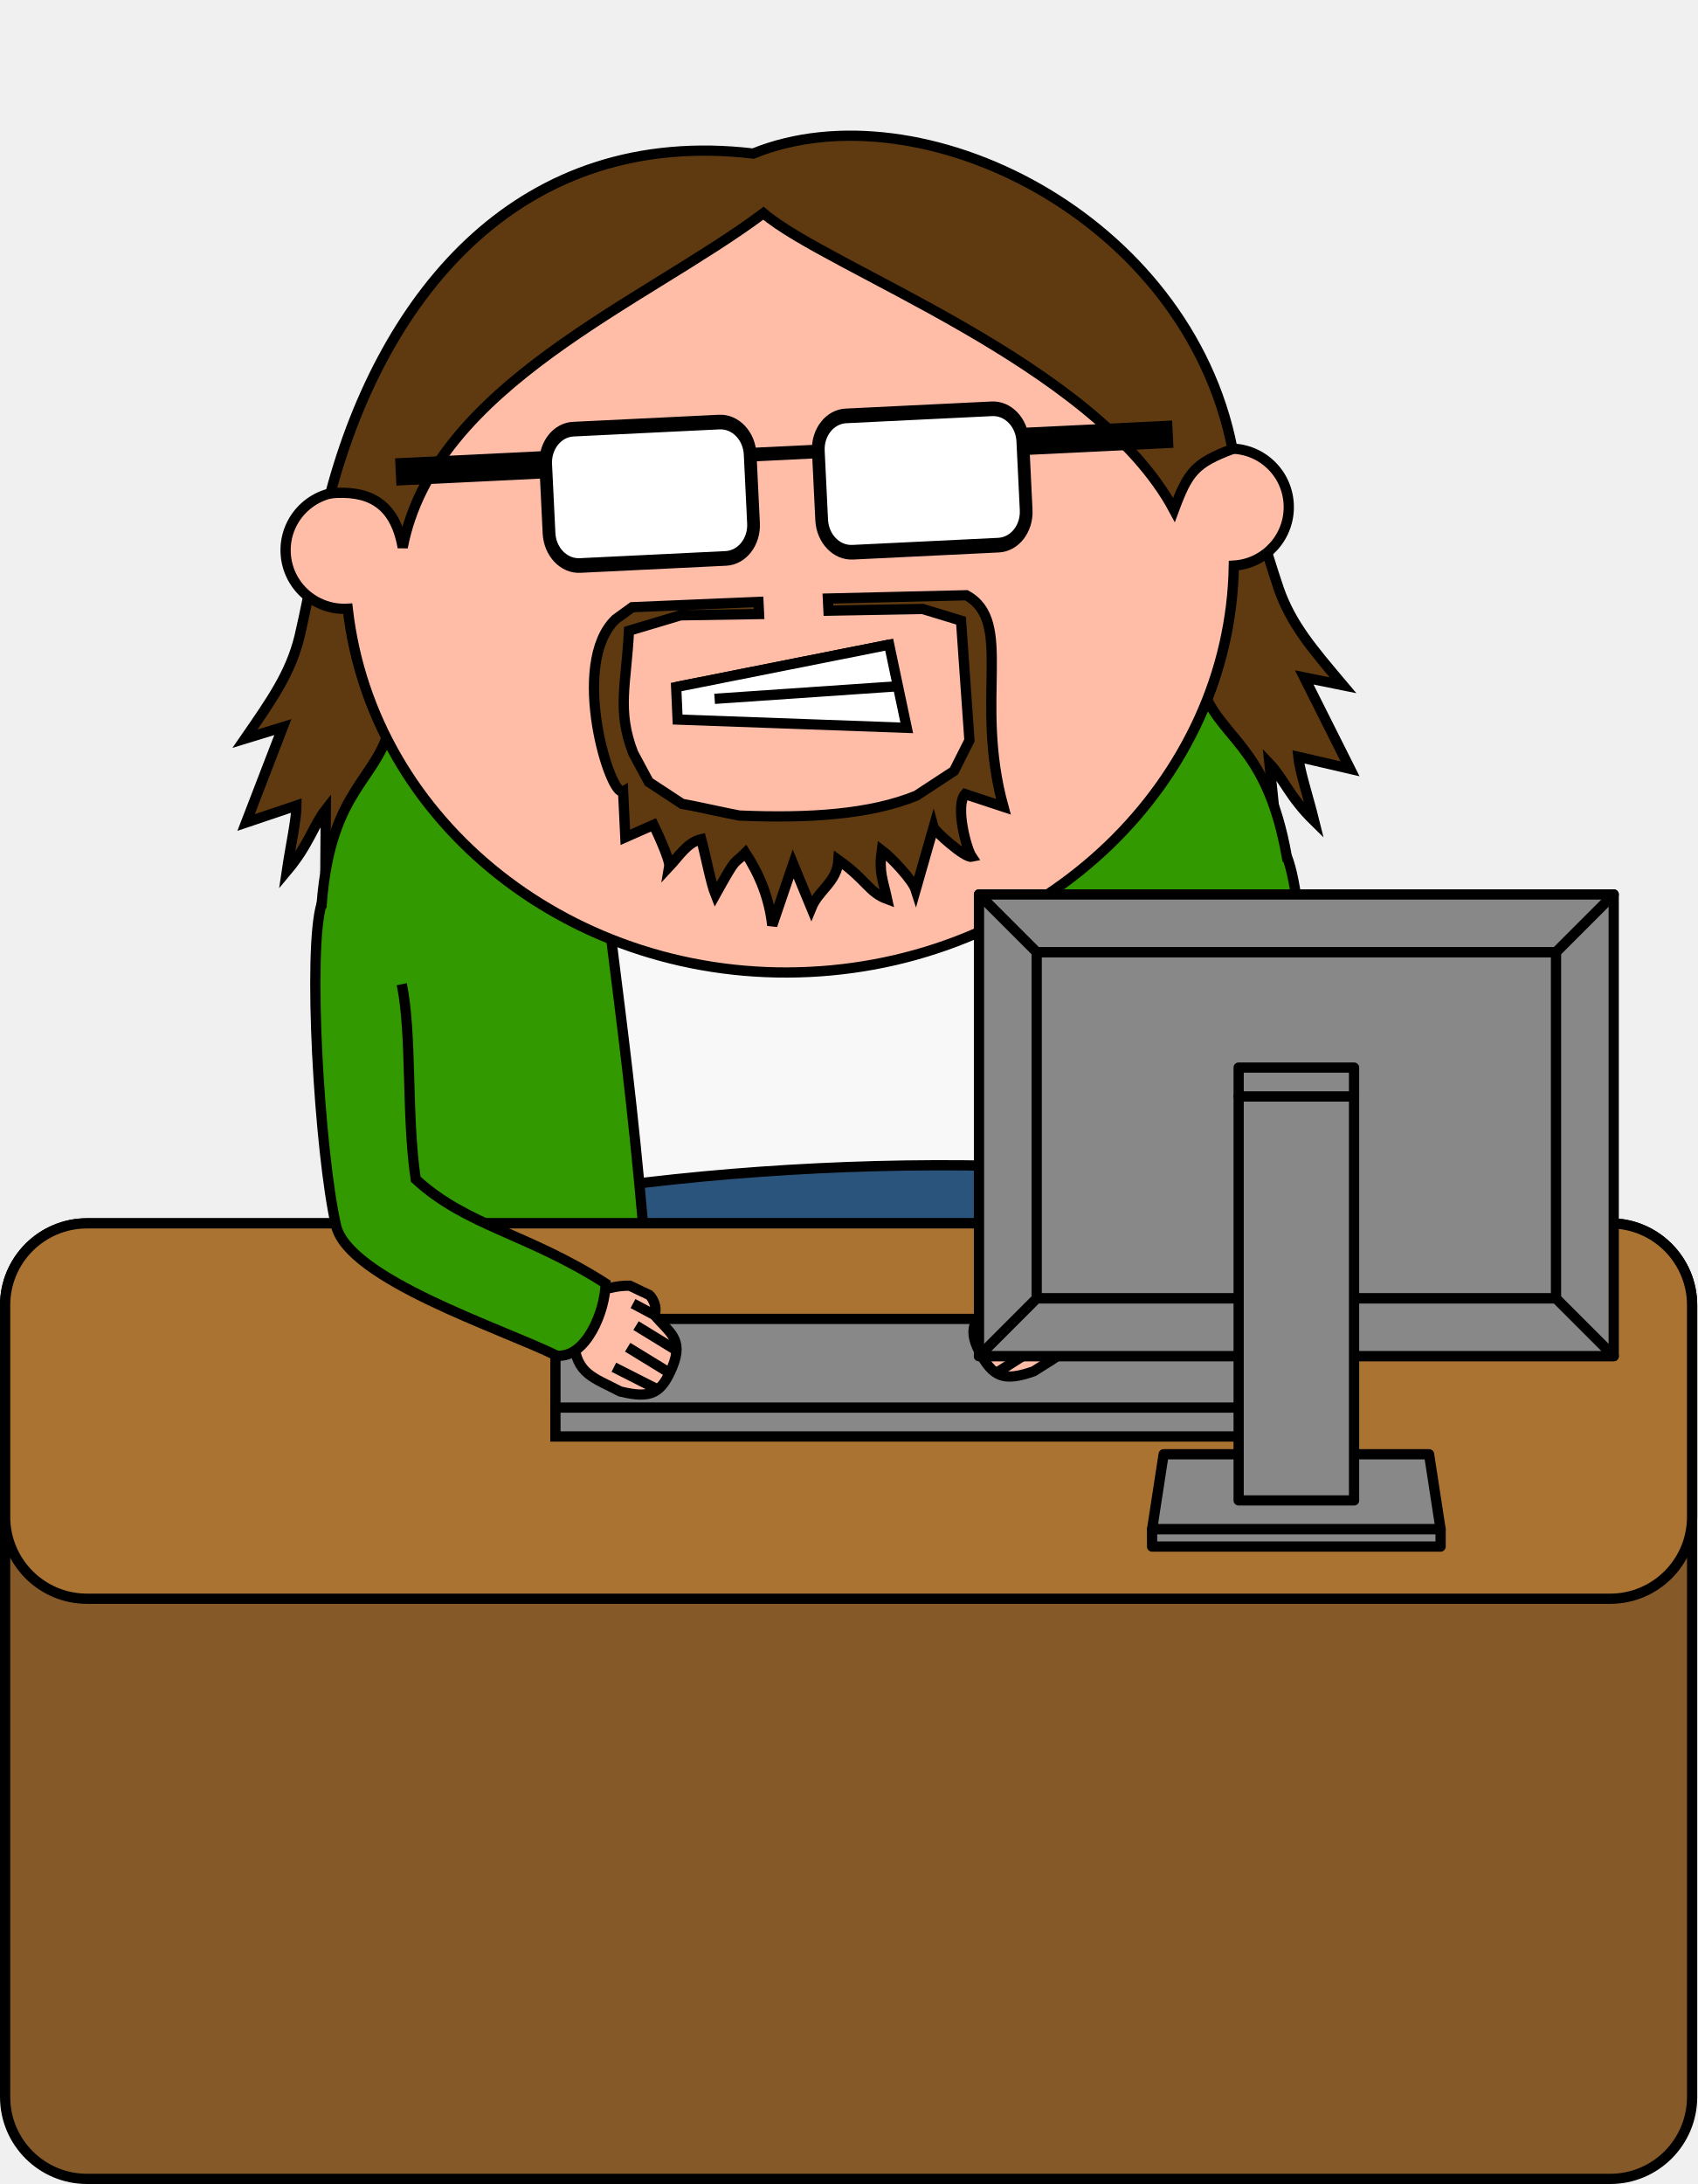
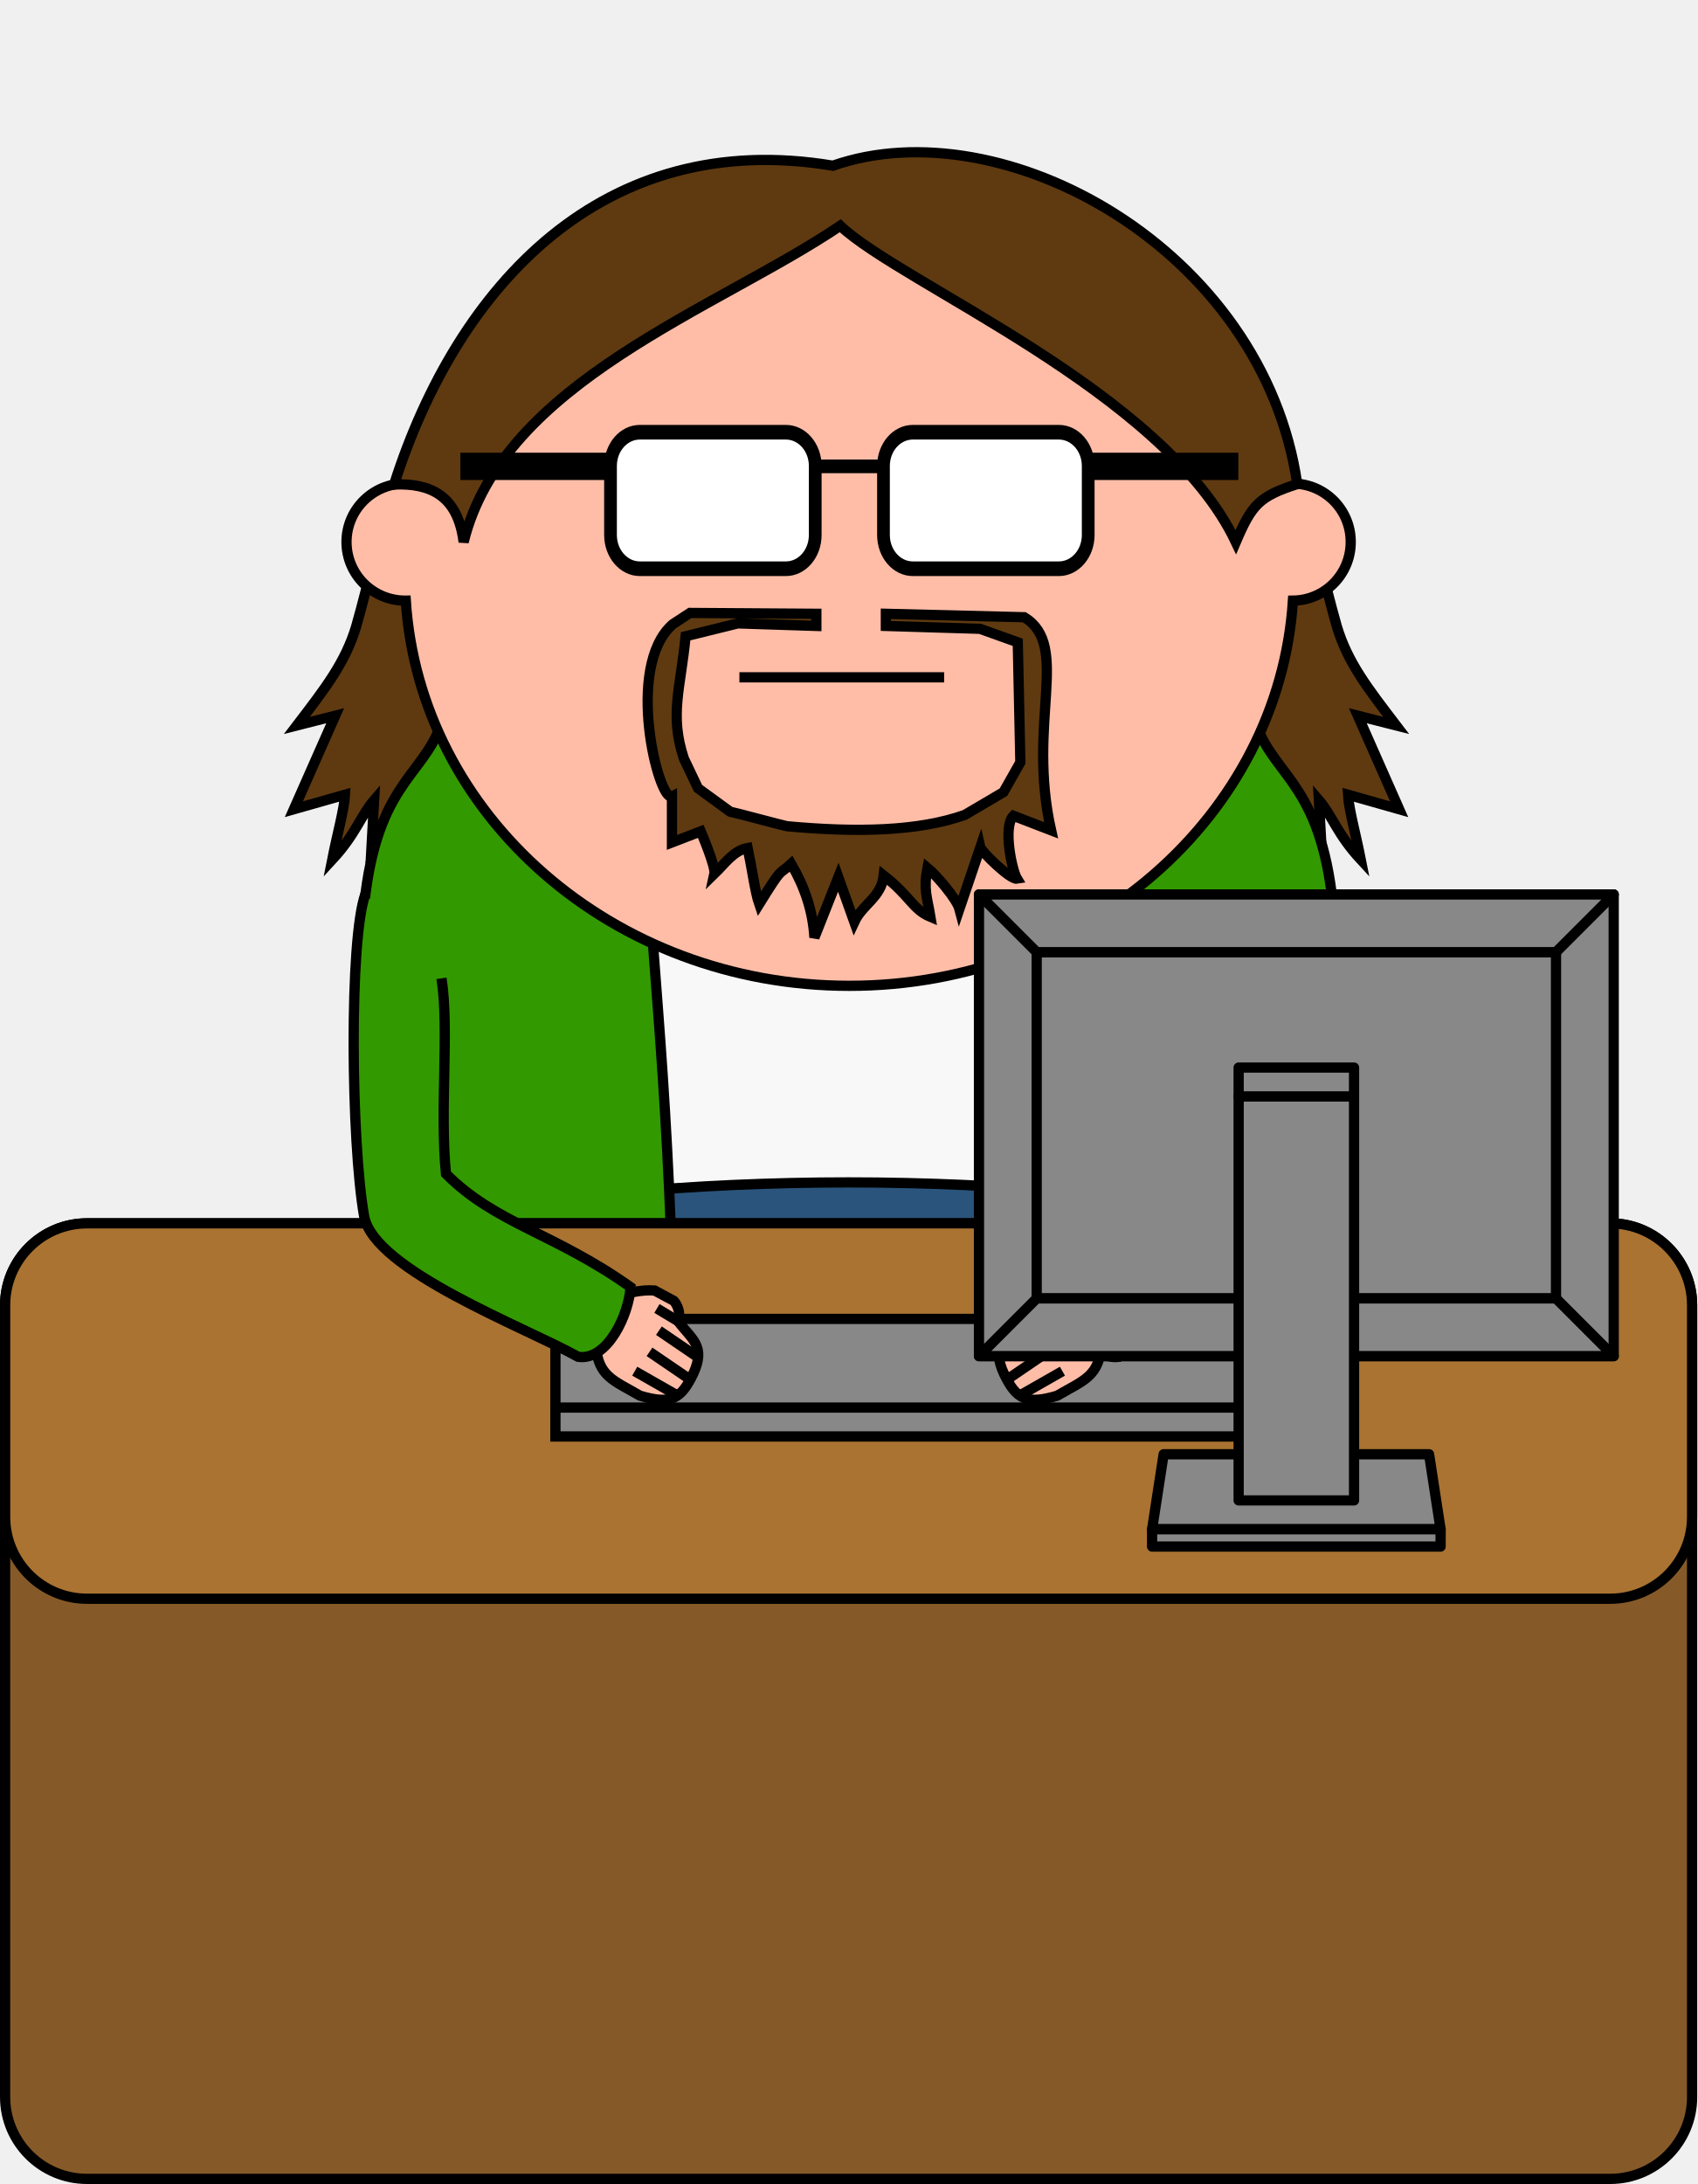
<svg xmlns="http://www.w3.org/2000/svg" width="248.707" height="319.987" id="svg19177" version="1.1">
  <defs id="defs19179" />
-   <g id="layer1" transform="translate(-4505.904,-675.2029)">
-     <g id="g18631" transform="translate(-13426.673,1502.078)">
-       <g transform="matrix(0.9988189,-0.04858833,0.04858833,0.9988189,15524.47,-2611.544)" id="g15108" style="stroke:#000000;stroke-width:1.5;stroke-opacity:1">
-         <path id="path15110" d="m 2485,2125.362 -12,0 c -0.948,3.511 -2.458,6.708 -2,11 17.264,6.44 27,5 28,4 -1,-8 -12,-13 -14,-15 z" style="fill:#333333;fill-opacity:1;stroke:#000000;stroke-width:1.5;stroke-opacity:1" />
-         <path style="fill:#333333;fill-opacity:1;stroke:#000000;stroke-width:1.5;stroke-opacity:1" d="m 2375,2125.362 12,0 c 0.948,3.511 2.458,6.708 2,11 -17.264,6.44 -27,5 -28,4 1,-8 12,-13 14,-15 z" id="path15112" />
-         <path id="path15114" d="m 2368,2061.375 0,15 c -1.993,15.935 0.269,32.721 5,50 5.033,3.258 13.979,1.496 15,0 -2.919,-14.634 -4.146,-25.202 -3.219,-35 l 0.031,0 c 25.047,-5 70.119,-5 90.156,0 l 0.25,0 c 0.927,9.798 -0.3,20.366 -3.219,35 1.021,1.496 9.967,3.258 15,0 4.731,-17.279 6.993,-34.065 5,-50 l 0,-15 -124,0 z" style="fill:#2a547b;fill-opacity:1;stroke:#000000;stroke-width:1.5;stroke-opacity:1" />
-         <path style="fill:#f8f8f8;fill-opacity:1;stroke:#000000;stroke-width:1.5;stroke-opacity:1" d="m 2380.223,1987.469 99.777,0 c 2.316,30.657 20,49.894 15,94.894 -40,-8 -90,-8 -130,0 -5,-45 12.342,-63.452 15.223,-94.894 z" id="path15116" />
-         <path id="path15118" d="m 2370.69,1975.174 2.113,17.09 c 2.057,6.406 -1.626,16.095 0.131,33.17 l -2.369,-3.52 -3.792,8.511 c -0.198,-3.926 -0.315,-7.964 -2.131,-9.624 l -4.688,8.814 0.517,-9.266 c -1.952,2.26 -2.679,4.995 -6.142,8.732 0.729,-3.7 1.772,-7.442 1.877,-9.519 l -7.497,2.127 6.06,-13.704 -5.621,1.427 c 4.203,-5.502 7.122,-9.239 8.707,-14.552 3.973,-14.037 2.995,-17.624 12.834,-19.686 z" style="fill:#5f3a10;fill-opacity:1;stroke:#000000;stroke-width:1.5;stroke-linecap:butt;stroke-linejoin:miter;stroke-opacity:1" />
-         <path style="fill:#5f3a10;fill-opacity:1;stroke:#000000;stroke-width:1.5;stroke-linecap:butt;stroke-linejoin:miter;stroke-opacity:1" d="m 2488.698,1975.174 -2.113,17.09 c -2.057,6.406 1.626,16.095 -0.131,33.17 l 2.369,-3.52 3.792,8.511 c 0.198,-3.926 0.315,-7.964 2.131,-9.624 l 4.688,8.814 -0.517,-9.266 c 1.952,2.26 2.679,4.995 6.142,8.732 -0.729,-3.7 -1.772,-7.442 -1.877,-9.519 l 7.497,2.127 -6.06,-13.704 5.621,1.427 c -4.203,-5.502 -7.122,-9.239 -8.707,-14.552 -3.973,-14.037 -2.995,-17.624 -12.834,-19.686 z" id="path15120" />
-         <path style="fill:#339900;fill-opacity:1;stroke:#000000;stroke-width:1.5;stroke-opacity:1" d="m 2486.781,2005.469 2.531,2.375 c 2.188,8.698 9.299,9.083 11.483,26.236 6.185,49.964 -4.133,52.651 -44.796,50.357 1.462,-37.99 4.011,-46.479 4,-78.969 z" id="path15122" />
-         <path id="path15124" d="m 2373.219,2005.469 -2.531,2.375 c -2.188,8.698 -9.299,9.083 -11.483,26.236 -6.185,49.964 4.133,52.651 44.796,50.357 -1.462,-37.99 -4.011,-46.479 -4,-78.969 z" style="fill:#339900;fill-opacity:1;stroke:#000000;stroke-width:1.5;stroke-opacity:1" />
-         <path id="path15126" transform="translate(-4449.607,3132.656)" d="m 6879.719,-1205.281 c -30.99,0 -56.896,19.975 -63.469,46.75 -0.531,-0.103 -1.065,-0.156 -1.625,-0.156 -4.742,0 -8.594,3.82 -8.594,8.562 0,4.742 3.852,8.594 8.594,8.594 0.032,0 0.062,3e-4 0.094,0 2.046,31.494 30.372,56.437 65,56.437 34.628,0 62.953,-24.944 65,-56.437 4.698,-0.051 8.469,-3.883 8.469,-8.594 0,-4.742 -3.82,-8.562 -8.562,-8.562 -0.487,0 -0.972,0.047 -1.438,0.125 -6.585,-26.76 -32.49,-46.719 -63.469,-46.719 z" style="fill:#ffbda7;fill-opacity:1;stroke:#000000;stroke-width:1.5;stroke-opacity:1" />
-         <path id="path15128" d="m 2412.624,2004.924 31.479,-4.684" style="fill:none;stroke:#000000;stroke-width:1.5;stroke-linecap:butt;stroke-linejoin:miter;stroke-opacity:1" />
-         <path id="path15130" d="m 2363.398,1974.108 c 5.274,-0.214 9.337,1.577 10.193,8.436 5.726,-23.49 37.122,-34.143 55.186,-46.342 8.956,8.503 47.483,24.24 57.969,46.343 2.351,-5.5 3.419,-6.691 9,-8.5 -5.003,-34.453 -43.184,-55.344 -68.047,-46.642 -33.606,-5.615 -54.984,17.504 -64.302,46.705 z" style="fill:#5f3a10;fill-opacity:1;stroke:#000000;stroke-width:1.5;stroke-linecap:butt;stroke-linejoin:miter;stroke-opacity:1" />
-         <g style="stroke:#000000;stroke-width:1.5;stroke-opacity:1" id="g15132" transform="translate(0.1117077,1509.091)">
-           <g id="g15134" transform="matrix(1,0,0,1.150412,3.620944,-65.66926)" style="stroke:#000000;stroke-width:1.399;stroke-opacity:1">
-             <rect rx="4.3" y="454.647" x="2391.379" height="17.385" width="30" id="rect15136" style="fill:#ffffff;fill-opacity:1;stroke:#000000;stroke-width:1.865;stroke-linecap:round;stroke-linejoin:round;stroke-miterlimit:4;stroke-opacity:1;stroke-dasharray:none" ry="4.3" />
-             <rect rx="4.3" style="fill:#ffffff;fill-opacity:1;stroke:#000000;stroke-width:1.865;stroke-linecap:round;stroke-linejoin:round;stroke-miterlimit:4;stroke-opacity:1;stroke-dasharray:none" id="rect15138" width="30" height="17.385" x="2431.379" y="454.647" ry="4.3" />
+   <g id="layer1" transform="translate(-3265.904,-675.2029)">
+     <g id="g18358" transform="translate(-13489.142,1502.078)">
+       <g style="stroke:#000000;stroke-width:1.5;stroke-opacity:1" id="g16772-2" transform="translate(14449.397,-2730)">
+         <path style="fill:#333333;fill-opacity:1;stroke:#000000;stroke-width:1.5;stroke-opacity:1" d="m 2485,2125.362 -12,0 c -0.948,3.511 -2.458,6.708 -2,11 17.264,6.44 27,5 28,4 -1,-8 -12,-13 -14,-15 z" id="path16774-8" />
+         <path id="path16776-3" d="m 2375,2125.362 12,0 c 0.948,3.511 2.458,6.708 2,11 -17.264,6.44 -27,5 -28,4 1,-8 12,-13 14,-15 z" style="fill:#333333;fill-opacity:1;stroke:#000000;stroke-width:1.5;stroke-opacity:1" />
+         <path style="fill:#2a547b;fill-opacity:1;stroke:#000000;stroke-width:1.5;stroke-opacity:1" d="m 2368,2061.375 0,15 c -1.993,15.935 0.269,32.721 5,50 5.033,3.258 13.979,1.496 15,0 -2.919,-14.634 -4.146,-25.202 -3.219,-35 l 0.031,0 c 25.047,-5 70.119,-5 90.156,0 l 0.25,0 c 0.927,9.798 -0.3,20.366 -3.219,35 1.021,1.496 9.967,3.258 15,0 4.731,-17.279 6.993,-34.065 5,-50 l 0,-15 -124,0 z" id="path16778-7" />
+         <path id="path16780-0" d="m 2380.223,1987.469 99.777,0 c 2.316,30.657 20,49.894 15,94.894 -40,-8 -90,-8 -130,0 -5,-45 12.342,-63.452 15.223,-94.894 z" style="fill:#f8f8f8;fill-opacity:1;stroke:#000000;stroke-width:1.5;stroke-opacity:1" />
+         <path style="fill:#5f3a10;fill-opacity:1;stroke:#000000;stroke-width:1.5;stroke-linecap:butt;stroke-linejoin:miter;stroke-opacity:1" d="m 2370.69,1975.174 2.113,17.09 c 2.057,6.406 -1.626,16.095 0.131,33.17 l -2.369,-3.52 -3.792,8.511 c -0.198,-3.926 -0.315,-7.964 -2.131,-9.624 l -4.688,8.814 0.517,-9.266 c -1.952,2.26 -2.679,4.995 -6.142,8.732 0.729,-3.7 1.772,-7.442 1.877,-9.519 l -7.497,2.127 6.06,-13.704 -5.621,1.427 c 4.203,-5.502 7.122,-9.239 8.707,-14.552 3.973,-14.037 2.995,-17.624 12.834,-19.686 z" id="path16782-8" />
+         <path id="path16784-0" d="m 2488.698,1975.174 -2.113,17.09 c -2.057,6.406 1.626,16.095 -0.131,33.17 l 2.369,-3.52 3.792,8.511 c 0.198,-3.926 0.315,-7.964 2.131,-9.624 l 4.688,8.814 -0.517,-9.266 c 1.952,2.26 2.679,4.995 6.142,8.732 -0.729,-3.7 -1.772,-7.442 -1.877,-9.519 l 7.497,2.127 -6.06,-13.704 5.621,1.427 c -4.203,-5.502 -7.122,-9.239 -8.707,-14.552 -3.973,-14.037 -2.995,-17.624 -12.834,-19.686 z" style="fill:#5f3a10;fill-opacity:1;stroke:#000000;stroke-width:1.5;stroke-linecap:butt;stroke-linejoin:miter;stroke-opacity:1" />
+         <path id="path16786-0" d="m 2486.781,2005.469 2.531,2.375 c 2.188,8.698 9.299,9.083 11.483,26.236 6.185,49.964 -4.133,52.651 -44.796,50.357 1.462,-37.99 4.011,-46.479 4,-78.969 z" style="fill:#339900;fill-opacity:1;stroke:#000000;stroke-width:1.5;stroke-opacity:1" />
+         <path style="fill:#339900;fill-opacity:1;stroke:#000000;stroke-width:1.5;stroke-opacity:1" d="m 2373.219,2005.469 -2.531,2.375 c -2.188,8.698 -9.299,9.083 -11.483,26.236 -6.185,49.964 4.133,52.651 44.796,50.357 -1.462,-37.99 -4.011,-46.479 -4,-78.969 z" id="path16788-5" />
+         <path style="fill:#ffbda7;fill-opacity:1;stroke:#000000;stroke-width:1.5;stroke-opacity:1" d="m 6879.719,-1205.281 c -30.99,0 -56.896,19.975 -63.469,46.75 -0.531,-0.103 -1.065,-0.156 -1.625,-0.156 -4.742,0 -8.594,3.82 -8.594,8.562 0,4.742 3.852,8.594 8.594,8.594 0.032,0 0.062,3e-4 0.094,0 2.046,31.494 30.372,56.437 65,56.437 34.628,0 62.953,-24.944 65,-56.437 4.698,-0.051 8.469,-3.883 8.469,-8.594 0,-4.742 -3.82,-8.562 -8.562,-8.562 -0.487,0 -0.972,0.047 -1.438,0.125 -6.585,-26.76 -32.49,-46.719 -63.469,-46.719 z" transform="translate(-4449.607,3132.656)" id="path16790-5" />
+         <path style="fill:none;stroke:#000000;stroke-width:1.5;stroke-linecap:butt;stroke-linejoin:miter;stroke-opacity:1" d="m 2414,2002.362 30,0" id="path16792-3" />
+         <path style="fill:#5f3a10;fill-opacity:1;stroke:#000000;stroke-width:1.5;stroke-linecap:butt;stroke-linejoin:miter;stroke-opacity:1" d="m 2363.398,1974.108 c 5.274,-0.214 9.337,1.577 10.193,8.436 5.726,-23.49 37.122,-34.143 55.186,-46.342 8.956,8.503 47.483,24.24 57.969,46.343 2.351,-5.5 3.419,-6.691 9,-8.5 -5.003,-34.453 -43.184,-55.344 -68.047,-46.642 -33.606,-5.615 -54.984,17.504 -64.302,46.705 z" id="path16794-6" />
+         <g transform="translate(0.1117077,1509.091)" id="g16796-1" style="stroke:#000000;stroke-width:1.5;stroke-opacity:1">
+           <g style="stroke:#000000;stroke-width:1.399;stroke-opacity:1" transform="matrix(1,0,0,1.150412,3.620944,-65.66926)" id="g16798-5">
+             <rect ry="4.3" style="fill:#ffffff;fill-opacity:1;stroke:#000000;stroke-width:1.865;stroke-linecap:round;stroke-linejoin:round;stroke-miterlimit:4;stroke-opacity:1;stroke-dasharray:none" id="rect16800-0" width="30" height="17.385" x="2391.379" y="454.647" rx="4.3" />
+             <rect ry="4.3" y="454.647" x="2431.379" height="17.385" width="30" id="rect16802-0" style="fill:#ffffff;fill-opacity:1;stroke:#000000;stroke-width:1.865;stroke-linecap:round;stroke-linejoin:round;stroke-miterlimit:4;stroke-opacity:1;stroke-dasharray:none" rx="4.3" />
          </g>
-           <path style="fill:none;stroke:#000000;stroke-width:4;stroke-linecap:butt;stroke-linejoin:miter;stroke-miterlimit:4;stroke-opacity:1;stroke-dasharray:none" d="m 2373,462.362 22,0" id="path15140" />
-           <path id="path15142" d="m 2425,462.362 10,0" style="fill:none;stroke:#000000;stroke-width:2;stroke-linecap:butt;stroke-linejoin:miter;stroke-opacity:1" />
-           <path id="path15144" d="m 2465,462.362 22,0" style="fill:none;stroke:#000000;stroke-width:4;stroke-linecap:butt;stroke-linejoin:miter;stroke-miterlimit:4;stroke-opacity:1;stroke-dasharray:none" />
+           <path id="path16804-8" d="m 2373,462.362 22,0" style="fill:none;stroke:#000000;stroke-width:4;stroke-linecap:butt;stroke-linejoin:miter;stroke-miterlimit:4;stroke-opacity:1;stroke-dasharray:none" />
+           <path style="fill:none;stroke:#000000;stroke-width:2;stroke-linecap:butt;stroke-linejoin:miter;stroke-opacity:1" d="m 2425,462.362 10,0" id="path16806-5" />
+           <path style="fill:none;stroke:#000000;stroke-width:4;stroke-linecap:butt;stroke-linejoin:miter;stroke-miterlimit:4;stroke-opacity:1;stroke-dasharray:none" d="m 2465,462.362 22,0" id="path16808-6" />
        </g>
-         <path style="fill:#5f3a10;fill-opacity:1;stroke:#000000;stroke-width:1.5;stroke-linecap:butt;stroke-linejoin:miter;stroke-opacity:1" d="m 2406.762,1992.928 -2.525,1.65 c -7.147,6.234 -2.019,26.177 -0.122,25.226 l 0,6.75 4.219,-1.625 c 0,0 2.229,5.194 2,6.219 1.522,-1.474 2.803,-3.408 4.875,-3.781 0.587,2.752 1.1,6.527 1.688,8.219 3.568,-5.744 2.705,-4.073 4.688,-5.906 2,3.434 3.172,6.936 3.406,10.812 l 3.5,-8.844 2.344,6.562 c 1.21,-2.615 3.963,-3.604 4.312,-6.812 3.969,3.116 4.232,4.959 6.844,6.062 -0.48,-2.922 -1.045,-3.966 -0.437,-7.188 1.263,1.034 4.292,4.538 4.687,6.031 l 3.063,-9.031 c 0.132,0.574 4.362,4.768 5.375,4.594 -0.728,-1.186 -2.097,-7.593 -0.531,-9.219 l 5.522,2.125 c -3.565,-15.974 2.905,-27.025 -3.923,-31.214 l -20.287,-0.505 0,1.781 13.805,0.421 5.525,1.979 0.379,17.582 -2.474,4.37 -5.672,3.336 c -6.818,2.421 -15.886,2.593 -26.062,1.656 -0.964,-0.199 -7.253,-1.913 -8.312,-2.125 l -4.712,-3.434 -2.071,-4.343 c -2.135,-6.416 -0.495,-10.23 0.253,-17.927 l 7.65,-1.889 11.506,0.373 0,-1.781 z" id="path15146" />
-         <path style="fill:#ffffff;fill-opacity:1;stroke:#000000;stroke-width:1.5;stroke-linecap:butt;stroke-linejoin:miter;stroke-opacity:1" d="m 2412.624,2004.924 31.479,-4.684 1.98,12.294 -33.478,-2.842 z" id="path14346-4" />
-         <path style="fill:none;stroke:#000000;stroke-width:1.5;stroke-linecap:butt;stroke-linejoin:miter;stroke-opacity:1" d="m 2418.17,2006.922 26.923,-0.535" id="path16161-3" />
+         <path id="path16810-2" d="m 2406.762,1992.928 -2.525,1.65 c -7.147,6.234 -2.019,26.177 -0.122,25.226 l 0,6.75 4.219,-1.625 c 0,0 2.229,5.194 2,6.219 1.522,-1.474 2.803,-3.408 4.875,-3.781 0.587,2.752 1.1,6.527 1.688,8.219 3.568,-5.744 2.705,-4.073 4.688,-5.906 2,3.434 3.172,6.936 3.406,10.812 l 3.5,-8.844 2.344,6.562 c 1.21,-2.615 3.963,-3.604 4.312,-6.812 3.969,3.116 4.232,4.959 6.844,6.062 -0.48,-2.922 -1.045,-3.966 -0.437,-7.188 1.263,1.034 4.292,4.538 4.687,6.031 l 3.063,-9.031 c 0.132,0.574 4.362,4.768 5.375,4.594 -0.728,-1.186 -2.097,-7.593 -0.531,-9.219 l 5.522,2.125 c -3.565,-15.974 2.905,-27.025 -3.923,-31.214 l -20.287,-0.505 0,1.781 13.805,0.421 5.525,1.979 0.379,17.582 -2.474,4.37 -5.672,3.336 c -6.818,2.421 -15.886,2.593 -26.062,1.656 -0.964,-0.199 -7.253,-1.913 -8.312,-2.125 l -4.712,-3.434 -2.071,-4.343 c -2.135,-6.416 -0.495,-10.23 0.253,-17.927 l 7.65,-1.889 11.506,0.373 0,-1.781 z" style="fill:#5f3a10;fill-opacity:1;stroke:#000000;stroke-width:1.5;stroke-linecap:butt;stroke-linejoin:miter;stroke-opacity:1" />
      </g>
-       <g id="g15148" transform="translate(1647.531,0)">
-         <rect style="fill:#865a28;fill-opacity:1;stroke:#000000;stroke-width:1.5;stroke-linecap:round;stroke-linejoin:round;stroke-miterlimit:4;stroke-opacity:1;stroke-dasharray:none" id="rect15150" width="247.207" height="140" x="16285.796" y="-647.638" rx="12" ry="12" />
-         <rect rx="12" y="-647.638" x="16285.796" height="55" width="247.207" id="rect15152" style="fill:#aa7332;fill-opacity:1;stroke:#000000;stroke-width:1.5;stroke-linecap:round;stroke-linejoin:round;stroke-miterlimit:4;stroke-opacity:1;stroke-dasharray:none" ry="12" />
-         <g transform="translate(6425.003,-186)" id="g15154">
-           <g transform="matrix(0.845558,0,0,0.845558,10021.763,-3112.834)" style="fill:#666666;fill-opacity:1;stroke:#000000;stroke-width:1.774;stroke-opacity:1" id="g15156">
-             <rect style="fill:#888888;fill-opacity:1;stroke:#000000;stroke-width:1.774;stroke-opacity:1" id="rect15158" width="130" height="20.365" x="-95" y="3151.997" />
-             <rect y="3167.362" x="-95" height="5" width="130" id="rect15160" style="fill:#888888;fill-opacity:1;stroke:#000000;stroke-width:1.774;stroke-opacity:1" />
+       <g transform="translate(770,0)" id="g14231">
+         <rect ry="12" rx="12" y="-647.638" x="15985.796" height="140" width="247.207" id="rect16812-8" style="fill:#865a28;fill-opacity:1;stroke:#000000;stroke-width:1.5;stroke-linecap:round;stroke-linejoin:round;stroke-miterlimit:4;stroke-opacity:1;stroke-dasharray:none" />
+         <rect ry="12" style="fill:#aa7332;fill-opacity:1;stroke:#000000;stroke-width:1.5;stroke-linecap:round;stroke-linejoin:round;stroke-miterlimit:4;stroke-opacity:1;stroke-dasharray:none" id="rect16814-7" width="247.207" height="55" x="15985.796" y="-647.638" rx="12" />
+         <g id="g16816-3" transform="translate(6125.003,-186)">
+           <g id="g16818-1" style="fill:#666666;fill-opacity:1;stroke:#000000;stroke-width:1.774;stroke-opacity:1" transform="matrix(0.845558,0,0,0.845558,10021.763,-3112.834)">
+             <rect y="3151.997" x="-95" height="20.365" width="130" id="rect16820-8" style="fill:#888888;fill-opacity:1;stroke:#000000;stroke-width:1.774;stroke-opacity:1" />
+             <rect style="fill:#888888;fill-opacity:1;stroke:#000000;stroke-width:1.774;stroke-opacity:1" id="rect16822-7" width="130" height="5" x="-95" y="3167.362" />
          </g>
        </g>
      </g>
-       <g style="stroke:#000000;stroke-width:1.827;stroke-opacity:1" id="g15162" transform="matrix(0.4699244,-0.6730193,0.6730193,0.4699244,16951.372,517.4796)">
-         <path id="path15164" d="m 1889.869,257.761 -0.442,5.808 c -4.442,3.775 -3.214,6.5 -2.512,11.89 2.084,5.413 4.011,6.158 8.899,5.132 5.347,-1.223 4.682,-3.9 5.798,-7.956 1.447,-0.273 2.282,-1.969 2.391,-2.76 l -0.641,-3.839 c -1.264,-1.899 -3.31,-3.68 -5.913,-5.245 l 0,-4.293 z" style="fill:#ffbda7;fill-opacity:1;stroke:#000000;stroke-width:1.827;stroke-linecap:butt;stroke-linejoin:miter;stroke-opacity:1" />
-         <path style="fill:none;stroke:#000000;stroke-width:1.827;stroke-linecap:butt;stroke-linejoin:miter;stroke-opacity:1" d="m 1901.081,268.337 0.569,4.772" id="path15166" />
-         <path id="path15168" d="m 1889.806,272.05 1.238,8.797" style="fill:none;stroke:#000000;stroke-width:1.827;stroke-linecap:butt;stroke-linejoin:miter;stroke-opacity:1" />
-         <path style="fill:none;stroke:#000000;stroke-width:1.827;stroke-linecap:butt;stroke-linejoin:miter;stroke-opacity:1" d="m 1894.148,272.024 0.527,8.781" id="path15170" />
-         <path id="path15172" d="m 1898.163,271.039 0.527,8.781" style="fill:none;stroke:#000000;stroke-width:1.827;stroke-linecap:butt;stroke-linejoin:miter;stroke-opacity:1" />
+       <g transform="matrix(0.5020703,-0.6493916,0.6493916,0.5020703,15722.579,464.6582)" id="g16824-7" style="stroke:#000000;stroke-width:1.827;stroke-opacity:1">
+         <path style="fill:#ffbda7;fill-opacity:1;stroke:#000000;stroke-width:1.827;stroke-linecap:butt;stroke-linejoin:miter;stroke-opacity:1" d="m 1889.869,257.761 -0.442,5.808 c -4.442,3.775 -3.214,6.5 -2.512,11.89 2.084,5.413 4.011,6.158 8.899,5.132 5.347,-1.223 4.682,-3.9 5.798,-7.956 1.447,-0.273 2.282,-1.969 2.391,-2.76 l -0.641,-3.839 c -1.264,-1.899 -3.31,-3.68 -5.913,-5.245 l 0,-4.293 z" id="path16826-4" />
+         <path id="path16828-2" d="m 1901.081,268.337 0.569,4.772" style="fill:none;stroke:#000000;stroke-width:1.827;stroke-linecap:butt;stroke-linejoin:miter;stroke-opacity:1" />
+         <path style="fill:none;stroke:#000000;stroke-width:1.827;stroke-linecap:butt;stroke-linejoin:miter;stroke-opacity:1" d="m 1889.806,272.05 1.238,8.797" id="path16830-2" />
+         <path id="path16832-9" d="m 1894.148,272.024 0.527,8.781" style="fill:none;stroke:#000000;stroke-width:1.827;stroke-linecap:butt;stroke-linejoin:miter;stroke-opacity:1" />
+         <path style="fill:none;stroke:#000000;stroke-width:1.827;stroke-linecap:butt;stroke-linejoin:miter;stroke-opacity:1" d="m 1898.163,271.039 0.527,8.781" id="path16834-4" />
      </g>
-       <path style="fill:#339900;fill-opacity:1;stroke:#000000;stroke-width:1.5" d="m 17979.72,-694.496 c -2.106,6.702 -0.337,36.493 2.094,47.169 1.792,7.873 24.32,15.107 32.339,19.074 4.332,0.419 7.138,-6.626 7.161,-10.576 -11.511,-7.365 -20.267,-8.356 -27.818,-15.268 -1.396,-9.467 -0.52,-21.165 -2.047,-28.575" id="path15174" />
-       <g transform="matrix(-0.5330301,-0.6242298,-0.6242298,0.5330301,19261.789,405.0759)" id="g15176" style="stroke:#000000;stroke-width:1.827;stroke-opacity:1">
-         <path style="fill:#ffbda7;fill-opacity:1;stroke:#000000;stroke-width:1.827;stroke-linecap:butt;stroke-linejoin:miter;stroke-opacity:1" d="m 1889.869,257.761 -0.442,5.808 c -4.442,3.775 -3.214,6.5 -2.512,11.89 2.084,5.413 4.011,6.158 8.899,5.132 5.347,-1.223 4.682,-3.9 5.798,-7.956 1.447,-0.273 2.282,-1.969 2.391,-2.76 l -0.641,-3.839 c -1.264,-1.899 -3.31,-3.68 -5.913,-5.245 l 0,-4.293 z" id="path15178" />
-         <path id="path15180" d="m 1901.081,268.337 0.569,4.772" style="fill:none;stroke:#000000;stroke-width:1.827;stroke-linecap:butt;stroke-linejoin:miter;stroke-opacity:1" />
-         <path style="fill:none;stroke:#000000;stroke-width:1.827;stroke-linecap:butt;stroke-linejoin:miter;stroke-opacity:1" d="m 1889.806,272.05 1.238,8.797" id="path15182" />
-         <path id="path15184" d="m 1894.148,272.024 0.527,8.781" style="fill:none;stroke:#000000;stroke-width:1.827;stroke-linecap:butt;stroke-linejoin:miter;stroke-opacity:1" />
-         <path style="fill:none;stroke:#000000;stroke-width:1.827;stroke-linecap:butt;stroke-linejoin:miter;stroke-opacity:1" d="m 1898.163,271.039 0.527,8.781" id="path15186" />
+       <path id="path16836-2" d="m 16808.601,-695.92 c -2.43,6.592 -2.11,36.433 -0.201,47.215 1.408,7.95 23.557,16.271 31.374,20.623 4.307,0.629 7.452,-6.272 7.667,-10.215 -11.14,-7.916 -19.837,-9.331 -27.044,-16.602 -0.934,-9.524 0.509,-21.165 -0.656,-28.64" style="fill:#339900;fill-opacity:1;stroke:#000000;stroke-width:1.5" />
+       <g style="stroke:#000000;stroke-width:1.827;stroke-opacity:1" id="g16838-4" transform="matrix(-0.5020703,-0.6493916,-0.6493916,0.5020703,18036.215,464.6585)">
+         <path id="path16840-3" d="m 1889.869,257.761 -0.442,5.808 c -4.442,3.775 -3.214,6.5 -2.512,11.89 2.084,5.413 4.011,6.158 8.899,5.132 5.347,-1.223 4.682,-3.9 5.798,-7.956 1.447,-0.273 2.282,-1.969 2.391,-2.76 l -0.641,-3.839 c -1.264,-1.899 -3.31,-3.68 -5.913,-5.245 l 0,-4.293 z" style="fill:#ffbda7;fill-opacity:1;stroke:#000000;stroke-width:1.827;stroke-linecap:butt;stroke-linejoin:miter;stroke-opacity:1" />
+         <path style="fill:none;stroke:#000000;stroke-width:1.827;stroke-linecap:butt;stroke-linejoin:miter;stroke-opacity:1" d="m 1901.081,268.337 0.569,4.772" id="path16842-3" />
+         <path id="path16844-2" d="m 1889.806,272.05 1.238,8.797" style="fill:none;stroke:#000000;stroke-width:1.827;stroke-linecap:butt;stroke-linejoin:miter;stroke-opacity:1" />
+         <path style="fill:none;stroke:#000000;stroke-width:1.827;stroke-linecap:butt;stroke-linejoin:miter;stroke-opacity:1" d="m 1894.148,272.024 0.527,8.781" id="path16846-5" />
+         <path id="path16848-3" d="m 1898.163,271.039 0.527,8.781" style="fill:none;stroke:#000000;stroke-width:1.827;stroke-linecap:butt;stroke-linejoin:miter;stroke-opacity:1" />
      </g>
-       <g transform="matrix(-0.9988189,0.04858833,0.04858833,0.9988189,31045.317,-633.3389)" id="g15188" style="fill:#339900;fill-opacity:1">
-         <path style="fill:#339900;fill-opacity:1;stroke:#000000;stroke-width:1.5" d="m 12905.601,-695.92 c -2.43,6.592 -2.11,36.433 -0.201,47.215 1.408,7.95 23.557,16.271 31.374,20.623 4.307,0.629 7.452,-6.272 7.667,-10.215 -11.14,-7.916 -19.837,-9.331 -27.044,-16.602 -0.934,-9.524 0.509,-21.165 -0.656,-28.64" id="path15190" />
+       <g id="g16850-9" transform="matrix(-1,0,0,1,29855.794,3e-4)">
+         <path id="path16852-1" d="m 12905.601,-695.92 c -2.43,6.592 -2.11,36.433 -0.201,47.215 1.408,7.95 23.557,16.271 31.374,20.623 4.307,0.629 7.452,-6.272 7.667,-10.215 -11.14,-7.916 -19.837,-9.331 -27.044,-16.602 -0.934,-9.524 0.509,-21.165 -0.656,-28.64" style="fill:#339900;fill-opacity:1;stroke:#000000;stroke-width:1.5" />
      </g>
-       <g style="stroke:#000000;stroke-width:1.774;stroke-opacity:1" transform="matrix(0.845558,0,0,0.845558,18147.908,-3297.915)" id="g15192">
-         <rect y="3077.362" x="-85" height="80" width="110" id="rect15194" style="fill:#888888;fill-opacity:1;stroke:#000000;stroke-width:1.774;stroke-linecap:round;stroke-linejoin:round;stroke-miterlimit:4;stroke-opacity:1;stroke-dasharray:none" />
-         <path style="fill:#888888;fill-opacity:1;stroke:#000000;stroke-width:1.774;stroke-linecap:round;stroke-linejoin:round;stroke-miterlimit:4;stroke-opacity:1" d="m -53,3174.362 46,0 2,13 -50,0 z" id="path15196" />
-         <rect style="fill:#888888;fill-opacity:1;stroke:#000000;stroke-width:1.774;stroke-linecap:round;stroke-linejoin:round;stroke-miterlimit:4;stroke-opacity:1;stroke-dasharray:none" id="rect15198" width="90" height="60.001" x="-75" y="3087.362" />
-         <path id="path15200" d="m -85,3157.362 110,0 -10,-10 -90,0 z" style="fill:#888888;fill-opacity:1;stroke:#000000;stroke-width:1.774;stroke-linecap:round;stroke-linejoin:round;stroke-miterlimit:4;stroke-opacity:1" />
-         <rect style="fill:#888888;fill-opacity:1;stroke:#000000;stroke-width:1.774;stroke-linecap:round;stroke-linejoin:round;stroke-miterlimit:4;stroke-opacity:1;stroke-dasharray:none" id="rect15202" width="20" height="70" x="-40" y="3112.362" />
-         <rect y="-3112.362" x="-40" height="5" width="20" id="rect15204" style="fill:#888888;fill-opacity:1;stroke:#000000;stroke-width:1.774;stroke-linecap:round;stroke-linejoin:round;stroke-miterlimit:4;stroke-opacity:1;stroke-dasharray:none" transform="scale(1,-1)" />
-         <path style="fill:#888888;fill-opacity:1;stroke:#000000;stroke-width:1.774;stroke-linecap:round;stroke-linejoin:round;stroke-miterlimit:4;stroke-opacity:1" d="m -85,3077.362 110,0 -10,10 -90,0 z" id="path15206" />
-         <rect style="fill:#888888;fill-opacity:1;stroke:#000000;stroke-width:1.774;stroke-linecap:round;stroke-linejoin:round;stroke-miterlimit:4;stroke-opacity:1;stroke-dasharray:none" id="rect15208" width="50" height="3" x="-55" y="-3190.362" transform="scale(1,-1)" />
+       <g id="g16854-9" transform="matrix(0.845558,0,0,0.845558,16970.377,-3297.915)" style="stroke:#000000;stroke-width:1.774;stroke-opacity:1">
+         <rect style="fill:#888888;fill-opacity:1;stroke:#000000;stroke-width:1.774;stroke-linecap:round;stroke-linejoin:round;stroke-miterlimit:4;stroke-opacity:1;stroke-dasharray:none" id="rect16856-6" width="110" height="80" x="-85" y="3077.362" />
+         <path id="path16858-4" d="m -53,3174.362 46,0 2,13 -50,0 z" style="fill:#888888;fill-opacity:1;stroke:#000000;stroke-width:1.774;stroke-linecap:round;stroke-linejoin:round;stroke-miterlimit:4;stroke-opacity:1" />
+         <rect y="3087.362" x="-75" height="60.001" width="90" id="rect16860-6" style="fill:#888888;fill-opacity:1;stroke:#000000;stroke-width:1.774;stroke-linecap:round;stroke-linejoin:round;stroke-miterlimit:4;stroke-opacity:1;stroke-dasharray:none" />
+         <path style="fill:#888888;fill-opacity:1;stroke:#000000;stroke-width:1.774;stroke-linecap:round;stroke-linejoin:round;stroke-miterlimit:4;stroke-opacity:1" d="m -85,3157.362 110,0 -10,-10 -90,0 z" id="path16862-8" />
+         <rect y="3112.362" x="-40" height="70" width="20" id="rect16864-6" style="fill:#888888;fill-opacity:1;stroke:#000000;stroke-width:1.774;stroke-linecap:round;stroke-linejoin:round;stroke-miterlimit:4;stroke-opacity:1;stroke-dasharray:none" />
+         <rect transform="scale(1,-1)" style="fill:#888888;fill-opacity:1;stroke:#000000;stroke-width:1.774;stroke-linecap:round;stroke-linejoin:round;stroke-miterlimit:4;stroke-opacity:1;stroke-dasharray:none" id="rect16866-7" width="20" height="5" x="-40" y="-3112.362" />
+         <path id="path16868-6" d="m -85,3077.362 110,0 -10,10 -90,0 z" style="fill:#888888;fill-opacity:1;stroke:#000000;stroke-width:1.774;stroke-linecap:round;stroke-linejoin:round;stroke-miterlimit:4;stroke-opacity:1" />
+         <rect transform="scale(1,-1)" y="-3190.362" x="-55" height="3" width="50" id="rect16870-3" style="fill:#888888;fill-opacity:1;stroke:#000000;stroke-width:1.774;stroke-linecap:round;stroke-linejoin:round;stroke-miterlimit:4;stroke-opacity:1;stroke-dasharray:none" />
      </g>
    </g>
  </g>
</svg>
